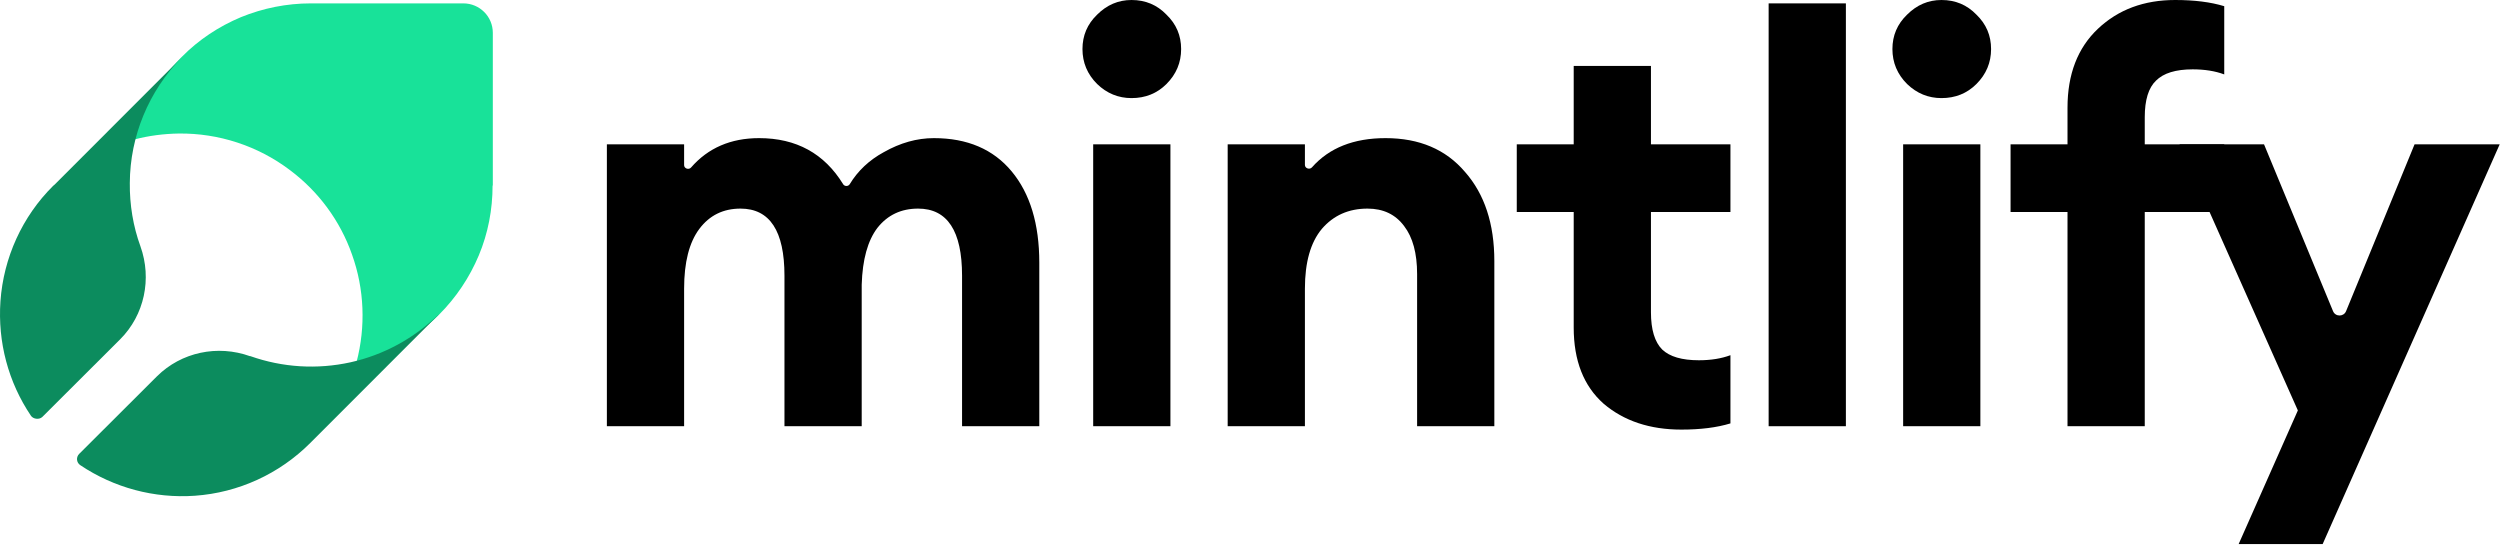
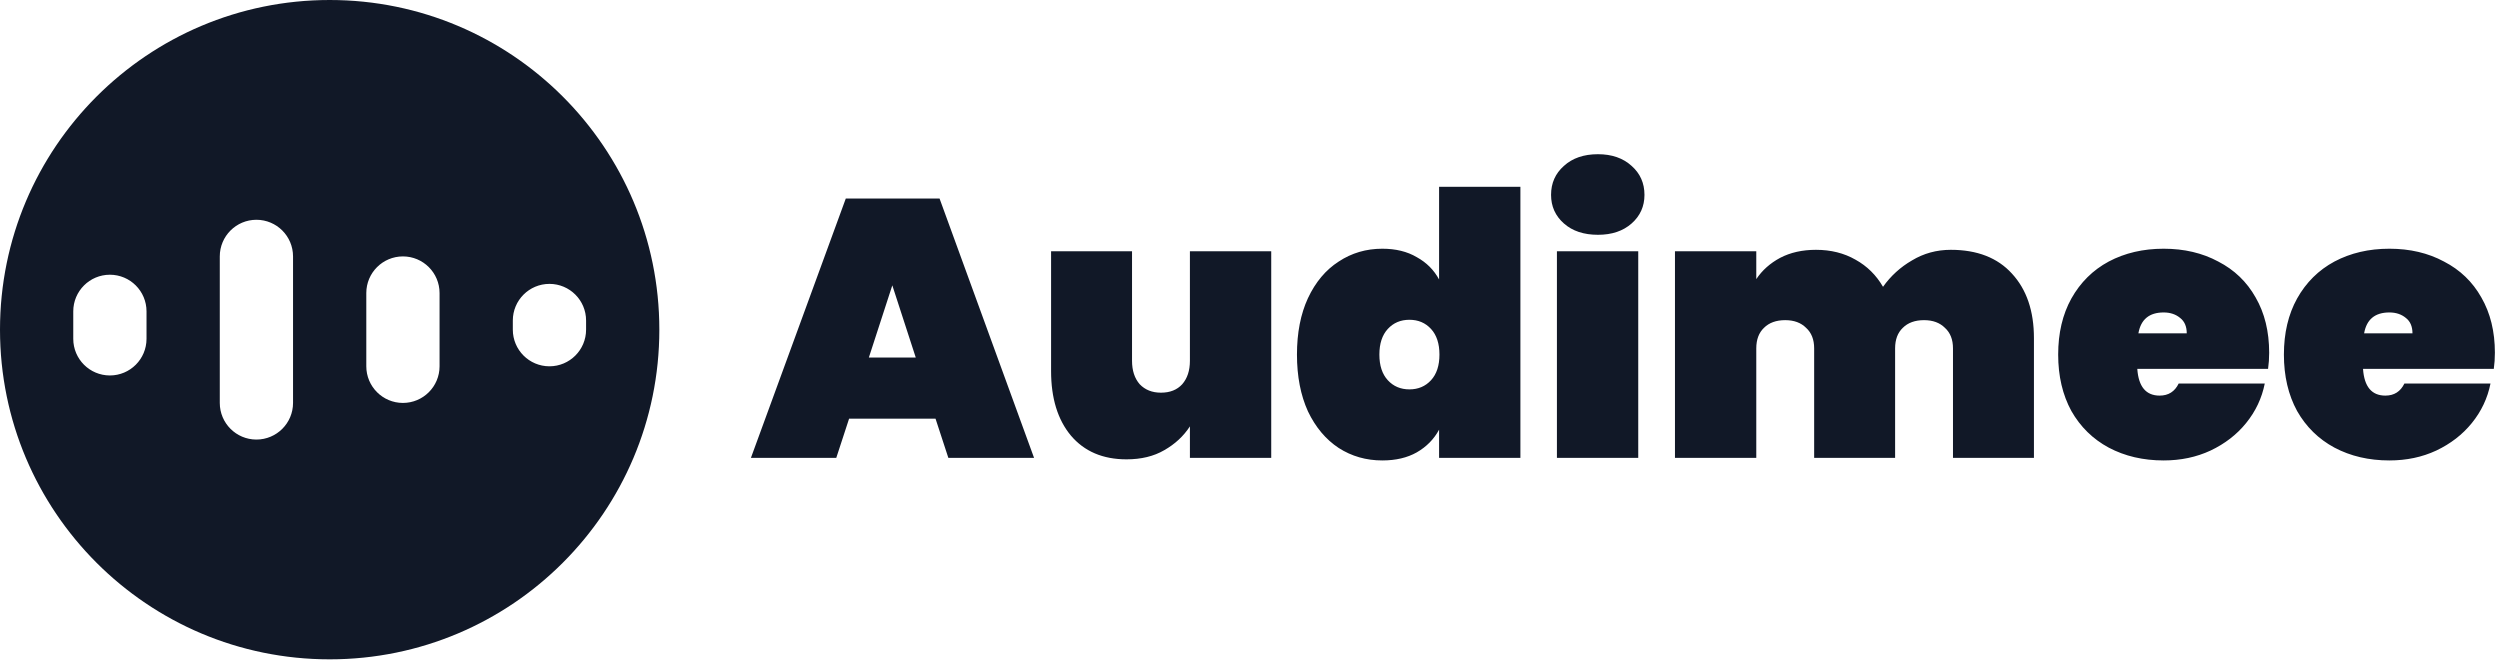
- <svg xmlns="http://www.w3.org/2000/svg" width="1682" height="367" viewBox="0 0 1682 367" fill="none">
-   <path d="M1562.69 366.037H1506.17L1546 276.14L1466.34 97.105H1523.24L1569.66 209.337C1571.28 213.26 1576.84 213.253 1578.45 209.325L1624.52 97.105H1681.79L1562.69 366.037Z" fill="black" />
-   <path d="M1391.02 286.761V142.622H1352.71V97.104H1391.02V72.449C1391.02 49.943 1397.85 32.242 1411.5 19.345C1425.16 6.448 1442.48 0 1463.47 0C1476.37 0 1487.37 1.391 1496.47 4.172V50.069C1490.4 47.793 1483.32 46.656 1475.23 46.656C1463.85 46.656 1455.63 49.184 1450.57 54.242C1445.51 59.046 1442.99 67.265 1442.99 78.897V97.104H1496.47V142.622H1442.99V286.761H1391.02Z" fill="black" />
-   <path d="M1306.22 66.001C1297.37 66.001 1289.66 62.84 1283.08 56.518C1276.51 49.943 1273.22 42.104 1273.22 33C1273.22 23.897 1276.51 16.184 1283.08 9.862C1289.66 3.287 1297.37 0 1306.22 0C1315.58 0 1323.42 3.287 1329.74 9.862C1336.31 16.184 1339.6 23.897 1339.6 33C1339.6 42.104 1336.31 49.943 1329.74 56.518C1323.42 62.84 1315.58 66.001 1306.22 66.001ZM1280.43 286.761V97.104H1332.39V286.761H1280.43Z" fill="black" />
-   <path d="M1189.94 286.761V2.276H1241.91V286.761H1189.94Z" fill="black" />
-   <path d="M1131.24 289.037C1110 289.037 1092.55 283.221 1078.89 271.588C1065.49 259.703 1058.79 242.634 1058.79 220.381V142.622H1020.48V97.104H1058.79V44.38H1110.76V97.104H1164.24V142.622H1110.76V210.14C1110.76 221.772 1113.29 230.117 1118.34 235.174C1123.4 239.979 1131.62 242.381 1143 242.381C1151.09 242.381 1158.17 241.243 1164.24 238.967V284.864C1155.14 287.646 1144.14 289.037 1131.24 289.037Z" fill="black" />
-   <path d="M825.979 286.761V97.104H877.945V110.967C877.945 113.311 881.135 114.347 882.688 112.591C894.273 99.485 910.773 92.932 932.187 92.932C954.946 92.932 972.774 100.518 985.67 115.691C998.82 130.61 1005.39 150.587 1005.39 175.622V286.761H953.429V184.346C953.429 170.438 950.521 159.691 944.704 152.105C938.888 144.265 930.67 140.346 920.049 140.346C907.405 140.346 897.164 144.898 889.325 154.001C881.738 163.105 877.945 176.507 877.945 194.208V286.761H825.979Z" fill="black" />
-   <path d="M761.286 66.001C752.436 66.001 744.723 62.84 738.148 56.518C731.574 49.943 728.286 42.104 728.286 33C728.286 23.897 731.574 16.184 738.148 9.862C744.723 3.287 752.436 0 761.286 0C770.643 0 778.482 3.287 784.804 9.862C791.379 16.184 794.666 23.897 794.666 33C794.666 42.104 791.379 49.943 784.804 56.518C778.482 62.84 770.643 66.001 761.286 66.001ZM735.493 286.761V97.104H787.459V286.761H735.493Z" fill="black" />
-   <path d="M647.273 286.761V185.484C647.273 155.392 637.411 140.346 617.686 140.346C606.307 140.346 597.204 144.645 590.376 153.243C583.801 161.84 580.261 174.61 579.755 191.553V286.761H527.789V185.484C527.789 155.392 517.927 140.346 498.203 140.346C486.571 140.346 477.341 144.898 470.513 154.001C463.685 163.105 460.272 176.507 460.272 194.208V286.761H408.306V97.104H460.272V111.103C460.272 113.435 463.407 114.462 464.939 112.704C476.419 99.522 491.68 92.932 510.72 92.932C535.742 92.932 554.588 103.262 567.259 123.923C568.258 125.553 570.718 125.527 571.712 123.894C577.189 114.891 584.802 107.731 594.548 102.415C605.675 96.093 616.928 92.932 628.307 92.932C650.813 92.932 668.261 100.392 680.652 115.311C693.043 130.231 699.239 150.714 699.239 176.76V286.761H647.273Z" fill="black" />
-   <path d="M331.569 124.833V22.09C331.569 11.065 322.625 2.276 311.764 2.276H209.069C192.938 2.276 176.967 5.472 162.113 11.544C147.26 17.775 133.685 26.724 122.345 38.228L121.546 39.027C106.533 54.207 95.833 73.062 90.402 93.834C100.145 91.277 110.206 89.999 120.268 89.839C147.1 89.52 173.453 98.148 194.855 114.287C214.18 128.668 228.873 148.481 236.859 171.331C245.164 194.5 246.122 219.746 239.893 243.554C260.496 238.122 279.503 227.416 294.675 212.396L295.474 211.597C306.813 200.252 315.917 186.67 322.145 171.81C328.374 156.95 331.409 140.971 331.409 124.833H331.569Z" fill="#18E299" />
-   <path d="M87.337 123.098C87.496 91.579 100.066 61.334 122.182 38.73L36.739 124.212C36.421 124.531 36.102 124.69 35.784 125.008C14.941 145.702 2.371 173.4 0.303 202.69C-1.607 230.07 5.553 257.131 20.828 279.736C22.285 281.892 26.238 282.601 28.466 280.532L80.813 228.319C97.202 211.923 102.293 187.568 94.497 165.759C89.564 152.229 87.178 137.743 87.337 123.098Z" fill="#0C8C5E" />
-   <path d="M294.976 211.605C278.587 227.683 258.062 238.826 235.786 243.761C213.351 248.695 190.121 247.263 168.482 239.622C168.482 239.622 168.323 239.622 168.164 239.622C146.365 231.822 122.022 236.916 105.633 253.153L53.285 305.365C51.057 307.594 51.376 311.255 54.081 313.006C76.674 328.128 103.724 335.451 131.091 333.541C160.368 331.471 187.894 318.896 208.737 298.043L209.533 297.247L294.976 211.764V211.605Z" fill="#0C8C5E" />
+ <svg xmlns="http://www.w3.org/2000/svg" width="273" height="72" fill="none">
+   <path d="M102.16 45.72h-9.44L91.32 50H82l10.36-28.32h10.24L112.92 50h-9.36l-1.4-4.28zM100 39.04l-2.56-7.88-2.56 7.88H100zm38.818-11.6V50h-8.88v-3.44c-.694 1.067-1.627 1.933-2.8 2.6-1.147.667-2.52 1-4.12 1-2.587 0-4.614-.867-6.08-2.6-1.44-1.733-2.16-4.08-2.16-7.04V27.44h8.84V39.4c0 1.067.28 1.92.84 2.56.586.613 1.359.92 2.32.92.986 0 1.759-.307 2.319-.92.56-.64.841-1.493.841-2.56V27.44h8.88zm2.81 11.28c0-2.373.4-4.427 1.2-6.16.827-1.76 1.947-3.093 3.36-4 1.413-.933 3-1.4 4.76-1.4 1.467 0 2.72.307 3.76.92 1.067.587 1.88 1.4 2.44 2.44V20.4h8.88V50h-8.88v-3.08c-.56 1.04-1.373 1.867-2.44 2.48-1.04.587-2.293.88-3.76.88-1.76 0-3.347-.453-4.76-1.36-1.413-.933-2.533-2.267-3.36-4-.8-1.76-1.2-3.827-1.2-6.2zm15.56 0c0-1.2-.307-2.133-.92-2.8-.613-.667-1.4-1-2.36-1s-1.747.333-2.36 1c-.613.667-.92 1.6-.92 2.8 0 1.2.307 2.133.92 2.8.613.667 1.4 1 2.36 1s1.747-.333 2.36-1c.613-.667.92-1.6.92-2.8zm17.308-13.08c-1.547 0-2.787-.413-3.72-1.24-.934-.827-1.4-1.867-1.4-3.12 0-1.28.466-2.333 1.4-3.16.933-.853 2.173-1.28 3.72-1.28 1.52 0 2.746.427 3.68 1.28.933.827 1.4 1.88 1.4 3.16 0 1.253-.467 2.293-1.4 3.12-.934.827-2.16 1.24-3.68 1.24zm4.4 1.8V50h-8.88V27.44h8.88zm34.13-.16c2.88 0 5.107.867 6.68 2.6 1.6 1.733 2.4 4.08 2.4 7.04V50h-8.84V38.04c0-.96-.293-1.707-.88-2.24-.56-.56-1.32-.84-2.28-.84-.986 0-1.76.28-2.32.84-.56.533-.84 1.28-.84 2.24V50h-8.84V38.04c0-.96-.293-1.707-.88-2.24-.56-.56-1.32-.84-2.28-.84-.986 0-1.76.28-2.32.84-.56.533-.84 1.28-.84 2.24V50h-8.88V27.44h8.88v3.04c.64-.96 1.507-1.733 2.6-2.32 1.12-.587 2.427-.88 3.92-.88 1.627 0 3.067.36 4.32 1.08 1.254.693 2.254 1.68 3 2.96a9.937 9.937 0 0 1 3.16-2.88c1.28-.773 2.694-1.16 4.24-1.16zm34.767 11.24c0 .613-.04 1.2-.12 1.76h-14.28c.133 1.947.947 2.92 2.44 2.92.96 0 1.653-.44 2.08-1.32h9.4c-.32 1.6-1 3.04-2.04 4.32-1.013 1.253-2.307 2.253-3.88 3-1.547.72-3.253 1.08-5.12 1.08-2.24 0-4.24-.467-6-1.4-1.733-.933-3.093-2.267-4.08-4-.96-1.76-1.44-3.813-1.44-6.16s.48-4.387 1.44-6.12c.987-1.76 2.347-3.107 4.08-4.04 1.76-.933 3.76-1.4 6-1.4s4.227.467 5.96 1.4c1.76.907 3.12 2.213 4.08 3.92.987 1.707 1.48 3.72 1.48 6.04zm-9-2.12c0-.747-.24-1.307-.72-1.68-.48-.4-1.08-.6-1.8-.6-1.573 0-2.493.76-2.76 2.28h5.28zm33.649 2.12c0 .613-.04 1.2-.12 1.76h-14.28c.133 1.947.946 2.92 2.44 2.92.96 0 1.653-.44 2.08-1.32h9.4c-.32 1.6-1 3.04-2.04 4.32-1.014 1.253-2.307 2.253-3.88 3-1.547.72-3.254 1.08-5.12 1.08-2.24 0-4.24-.467-6-1.4-1.734-.933-3.094-2.267-4.08-4-.96-1.76-1.44-3.813-1.44-6.16s.48-4.387 1.44-6.12c.986-1.76 2.346-3.107 4.08-4.04 1.76-.933 3.76-1.4 6-1.4s4.226.467 5.96 1.4c1.76.907 3.12 2.213 4.08 3.92.986 1.707 1.48 3.72 1.48 6.04zm-9-2.12c0-.747-.24-1.307-.72-1.68-.48-.4-1.08-.6-1.8-.6-1.574 0-2.494.76-2.76 2.28h5.28z" fill="#111827" />
+   <path fill-rule="evenodd" clip-rule="evenodd" d="M72 36c0 19.882-16.118 36-36 36S0 55.882 0 36 16.118 0 36 0s36 16.118 36 36zm-48-8a4 4 0 0 1 8 0v16a4 4 0 0 1-8 0V28zm-12 2a4 4 0 0 0-4 4v3a4 4 0 0 0 8 0v-3a4 4 0 0 0-4-4zm28 2a4 4 0 0 1 8 0v8a4 4 0 0 1-8 0v-8zm20-1a4 4 0 0 0-4 4v1a4 4 0 0 0 8 0v-1a4 4 0 0 0-4-4z" fill="#111827" />
</svg>
